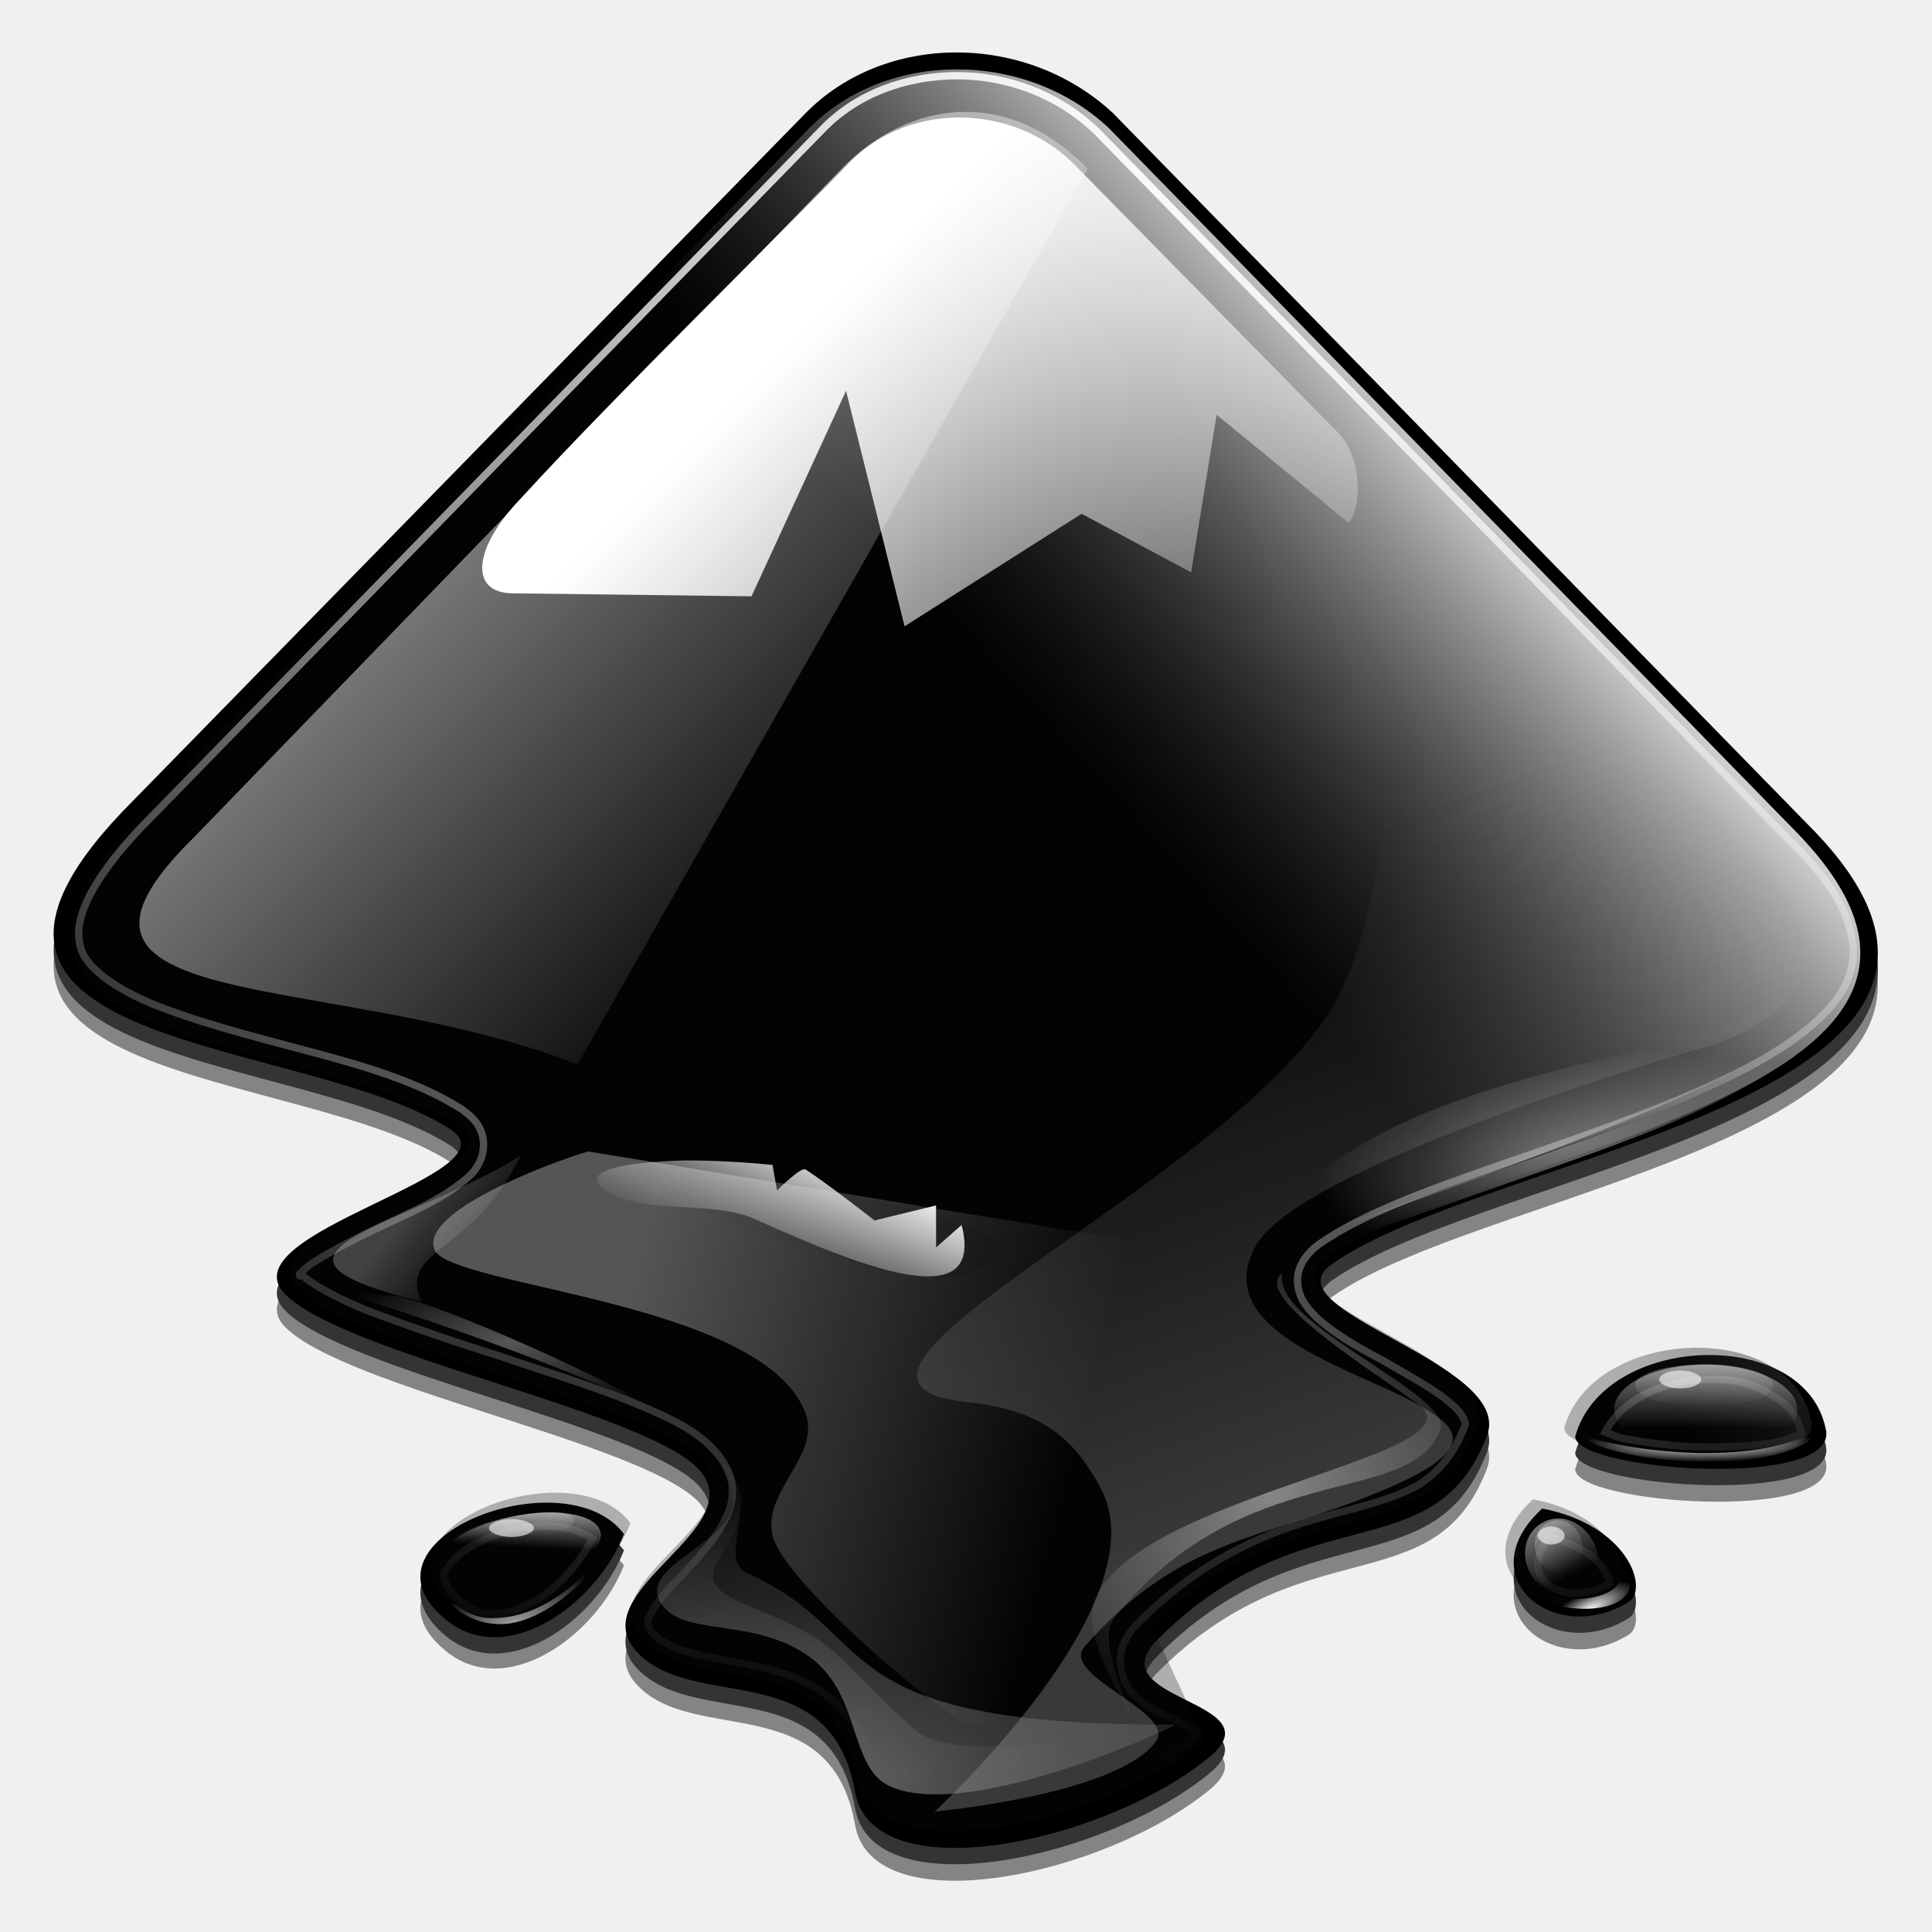
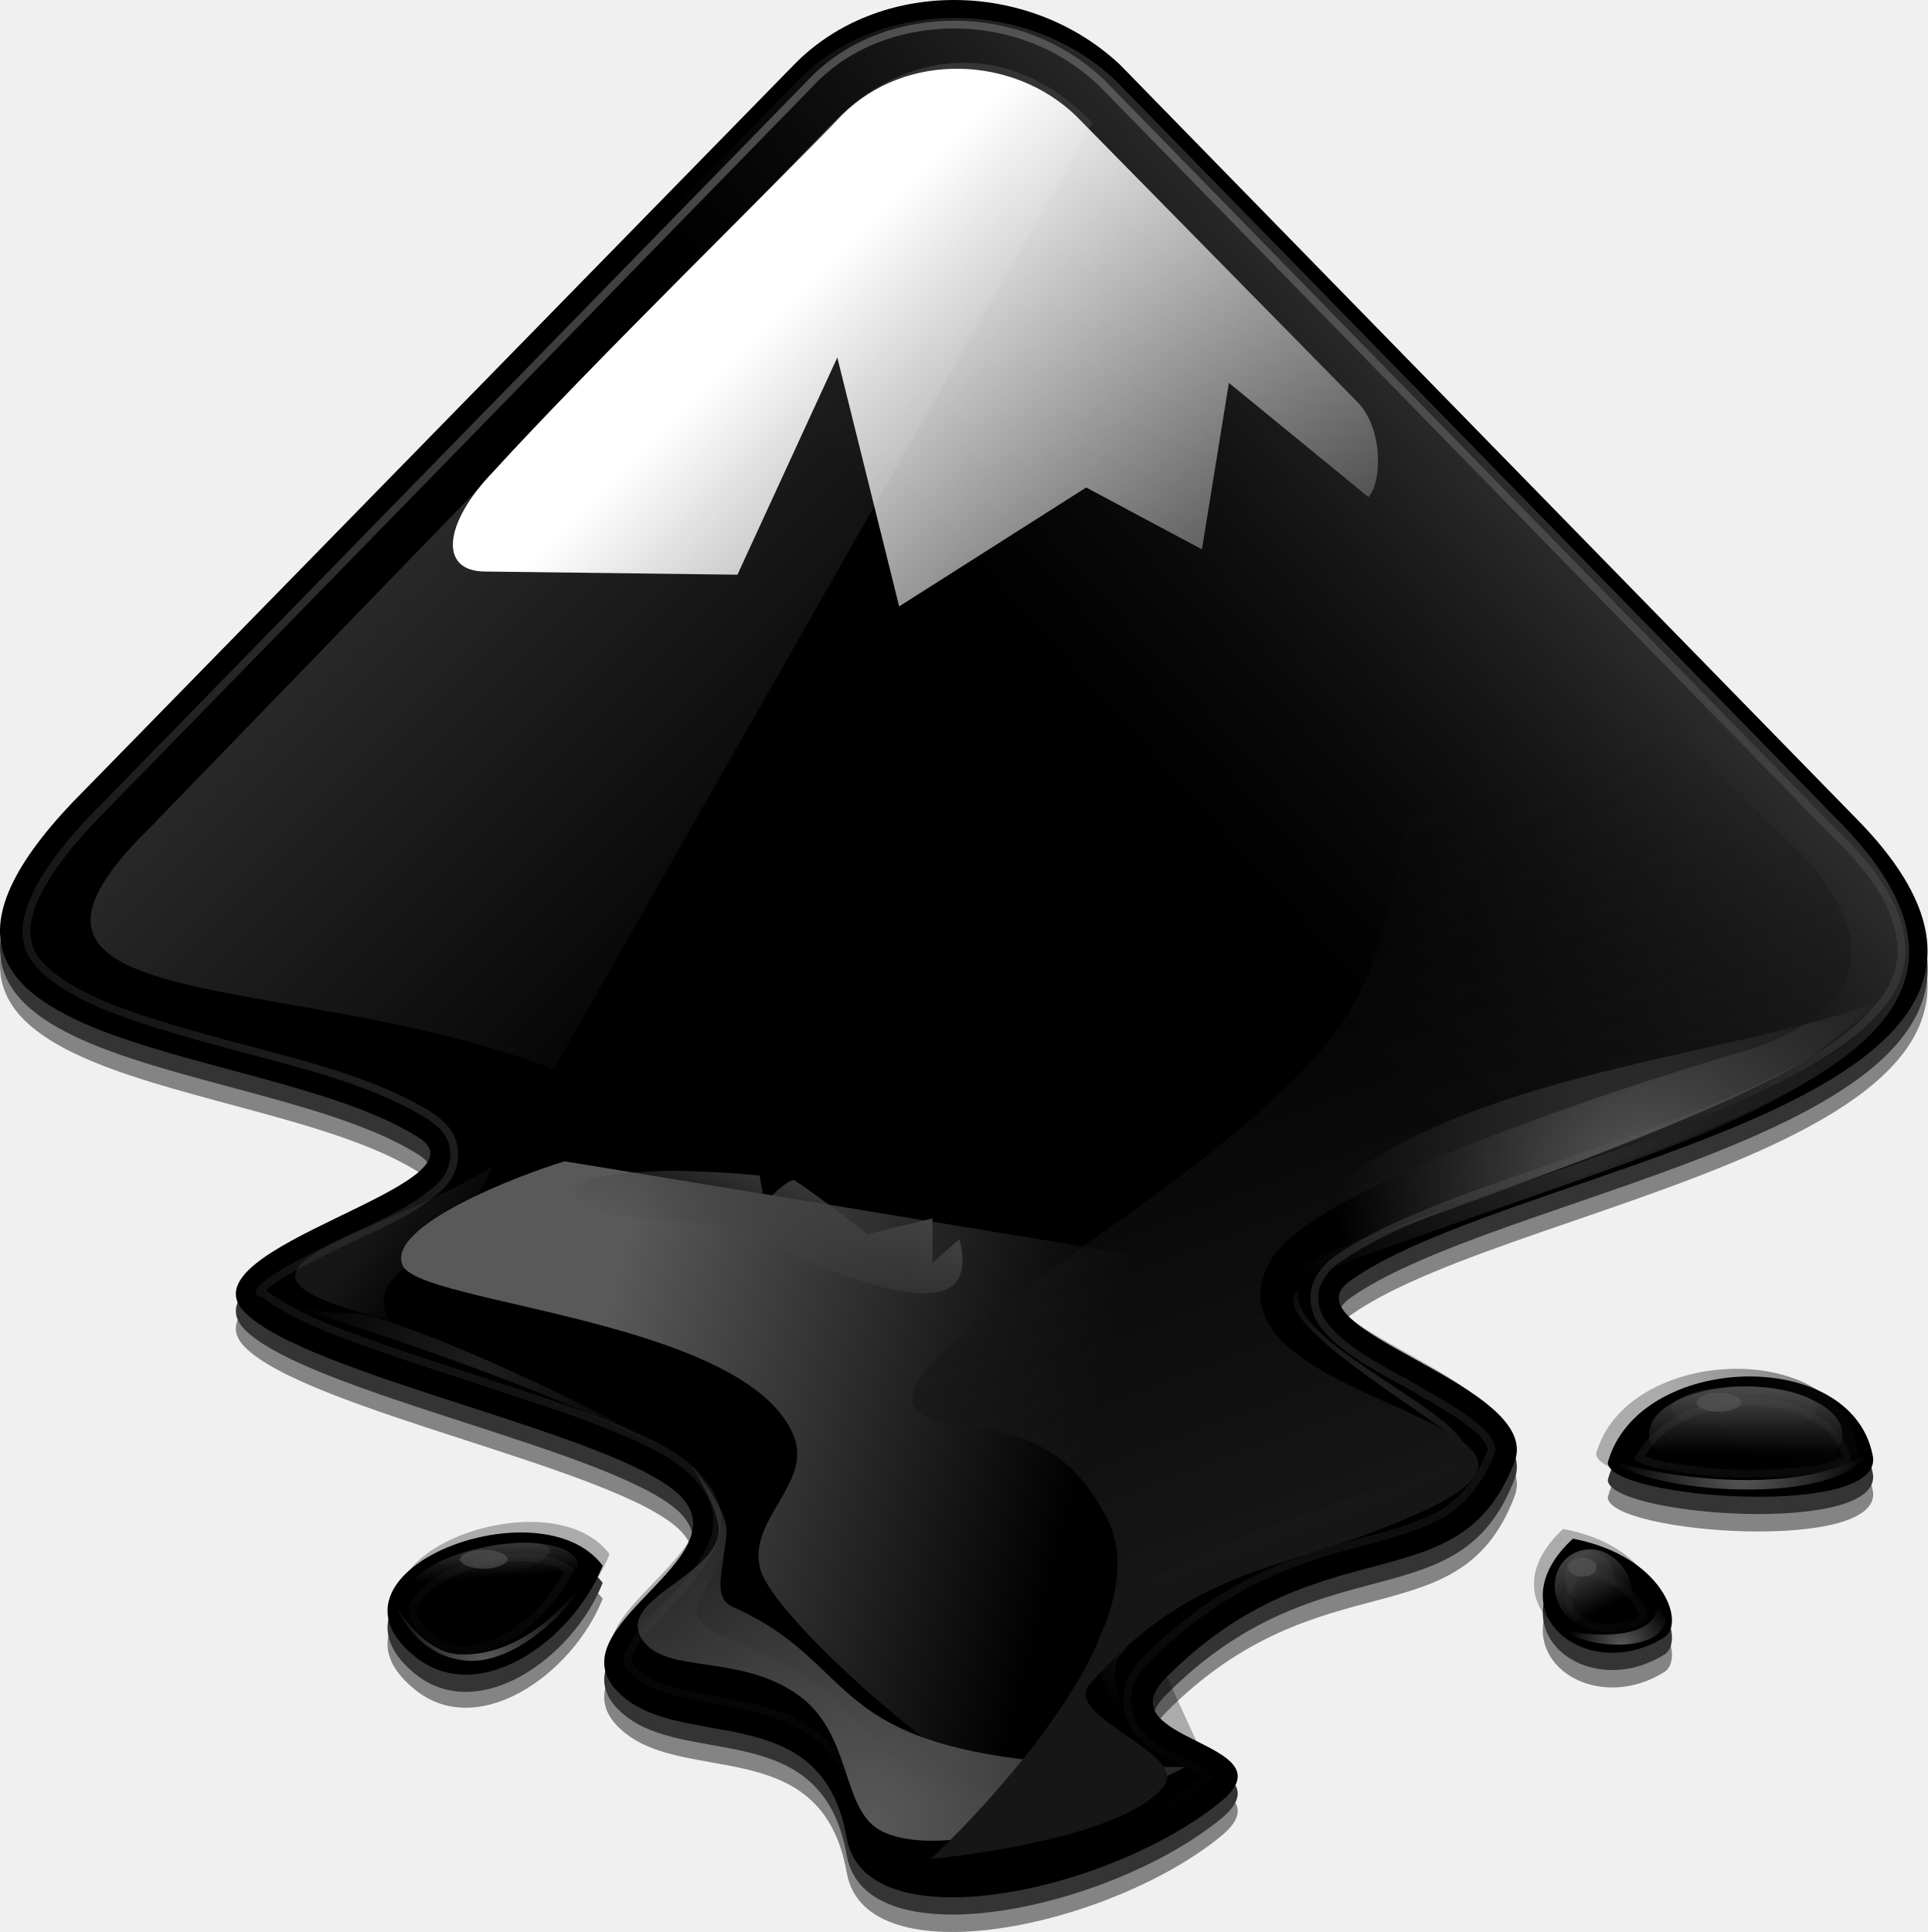
- <svg xmlns="http://www.w3.org/2000/svg" xmlns:xlink="http://www.w3.org/1999/xlink" viewBox="0 0 128 128">
-   <g transform="matrix(.994 0 0 .994 .389 -1.445)">
-     <g opacity=".783">
-       <path d="M53.3 10.088l-44.8 45.8c-16.9 16.9 11 15.5 21.1 21.9 4.7 3-15 6.9-11 11 3.9 4 23.6 7.7 27.5 11.6 3.9 4-7.9 8.2-4 12.3 3.8 4 12.9.2 14.5 9.3 1.2 6.7 16.7 3.4 23.7-2.4 4.3-3.7-7.5-3.7-3.6-7.7 9.8-9.9 18.5-4.5 22-13.6 2-4.9-14.8-8.4-10.3-11.5 10.7-7.5 49.7-11.3 31.7-29.3l-46.3-47.4c-5.8-5.4-15.2-5.4-20.5 0zm51.3 88.2c0 2.3 17.7 3.6 16.7-.5-1.4-7-14.8-6.4-16.7.5zm-75.4 12.1c4 3.5 10.1-.8 12-5.6-3.9-5.2-18.3.2-12 5.6zm73.2-7.3c-5 4.6.9 9.3 5.8 6.2 1.3-.9-.1-5.1-5.8-6.2z" />
-       <path opacity=".576" d="M53.3 11.088l-44.8 45.8c-16.9 17 11 15.6 21.1 22 4.7 3-15 6.9-11 11 3.9 4 23.6 7.7 27.5 11.6 3.9 4-7.9 8.2-4 12.3 3.8 4 12.9.2 14.5 9.3 1.2 6.7 16.7 3.4 23.7-2.4 4.3-3.7-7.5-3.7-3.6-7.7 9.8-9.9 18.5-4.5 22-13.6 2-4.9-14.8-8.4-10.3-11.5 10.6-7.5 49.7-11.3 31.7-29.3l-46.3-47.5c-5.8-5.4-15.2-5.4-20.5 0zm51.3 88.3c0 2.3 17.7 3.6 16.7-.5-1.4-7-14.8-6.5-16.7.5zm-75.4 12c4 3.5 10.1-.8 12-5.6-3.9-5.1-18.3.3-12 5.6zm73.2-7.2c-5 4.6.9 9.3 5.8 6.2 1.3-.9-.1-5.2-5.8-6.2z" />
-     </g>
-     <path d="M53.3 9L8.5 54.8c-16.9 16.9 11 15.5 21.1 21.9 4.7 3-15 6.9-11 11 3.9 4 23.6 7.7 27.5 11.6 3.9 4-7.9 8.2-4 12.3 3.8 4 12.9.2 14.5 9.3 1.2 6.7 16.7 3.4 23.7-2.4 4.3-3.7-7.5-3.7-3.6-7.7 9.8-9.9 18.5-4.5 22-13.6 2-4.9-14.8-8.4-10.3-11.5 10.6-7.5 49.7-11.3 31.7-29.3L73.8 9C68 3.6 58.6 3.6 53.3 9zm51.3 88.2c0 2.3 17.7 3.6 16.7-.5-1.4-6.9-14.8-6.4-16.7.5zm-75.4 12.1c4 3.5 10.1-.8 12-5.6-3.9-5.2-18.3.3-12 5.6zm73.2-7.3c-5 4.6.9 9.3 5.8 6.2 1.3-.9-.1-5.1-5.8-6.2z" />
-     <path d="M53.3 9L8.5 54.8c-16.9 16.9 11 15.5 21.1 21.9 4.7 3-15 6.9-11 11 3.9 4 23.6 7.7 27.5 11.6 3.9 4-7.9 8.2-4 12.3 3.8 4 12.9.2 14.5 9.3 1.2 6.7 16.7 3.4 23.7-2.4 4.3-3.7-7.5-3.7-3.6-7.7 9.8-9.9 18.5-4.5 22-13.6 2-4.9-14.8-8.4-10.3-11.5 10.6-7.5 49.7-11.3 31.7-29.3L73.8 9C68 3.6 58.6 3.6 53.3 9zm51.3 88.2c0 2.3 17.7 3.6 16.7-.5-1.4-6.9-14.8-6.4-16.7.5zm-75.4 12.1c4 3.5 10.1-.8 12-5.6-3.9-5.2-18.3.3-12 5.6zm73.2-7.3c-5 4.6.9 9.3 5.8 6.2 1.3-.9-.1-5.1-5.8-6.2z" fill="none" />
-     <defs>
-       <path id="inkscape-original-a" d="M53.4 9.5L9.1 54.9C-7.7 71.7 19.9 70.3 29.9 76.6c4.6 3-14.8 6.9-10.9 10.9 3.9 4 23.3 7.6 27.2 11.5 3.9 4-7.8 8.2-4 12.1 3.8 4 12.8.2 14.4 9.2 1.2 6.7 16.6 3.3 23.4-2.4l-3.5-7.6c9.7-9.8 18.3-4.4 21.8-13.4 1.9-4.8-14.6-8.3-10.2-11.4 10.5-7.4 49.2-11.2 31.4-29l-45.9-47c-5.6-5.3-15-5.3-20.2 0zM42.7 79.1c1 0 33.1 4.3 20.7 7.6-4.7 1.3-26.4-7.6-20.7-7.6zm61.5 17.8c0 2.3 17.5 3.5 16.6-.5-1.4-6.9-14.7-6.3-16.6.5zm-74.7 12c4 3.4 10-.8 11.9-5.6-3.8-5.1-18.1.3-11.9 5.6zm72.6-7.2c-4.9 4.5.9 9.2 5.7 6.1 1.2-.9-.2-5.1-5.7-6.1z" />
-     </defs>
-     <clipPath id="inkscape-original-b">
-       <use xlink:href="#inkscape-original-a" overflow="visible" />
+ <svg xmlns="http://www.w3.org/2000/svg" version="1.1" width="120.865" height="121.128" viewBox="0,0,120.865,121.128">
+   <defs>
+     <clipPath id="clip-1">
+       <path d="M249.49,124.513l45.214,46.298c17.534,17.534 -20.588,21.277 -30.931,28.567c-4.334,3.054 11.919,6.501 10.048,11.23c-3.448,8.865 -11.919,3.546 -21.474,13.2l3.448,7.486c-6.698,5.615 -21.868,8.964 -23.05,2.364c-1.576,-8.865 -10.442,-5.122 -14.185,-9.062c-3.743,-3.842 7.782,-7.979 3.94,-11.919c-3.842,-3.842 -22.952,-7.388 -26.793,-11.328c-3.842,-3.94 15.268,-7.782 10.737,-10.737c-9.851,-6.206 -37.038,-4.827 -20.489,-21.376l43.638,-44.721c5.122,-5.221 14.382,-5.221 19.898,0zM239.443,200.56c12.215,-3.251 -19.406,-7.486 -20.391,-7.486c-5.615,0 15.761,8.767 20.391,7.486zM295.985,210.115c0.887,3.94 -16.352,2.758 -16.352,0.493c1.872,-6.698 14.973,-7.289 16.352,-0.493zM217.772,216.911c-1.872,4.728 -7.782,8.865 -11.722,5.516c-6.107,-5.221 7.979,-10.54 11.722,-5.516zM283.179,221.344c-4.728,3.054 -10.442,-1.576 -5.615,-6.009c5.418,0.985 6.797,5.122 5.615,6.009z" fill="none" />
    </clipPath>
-     <g transform="matrix(.991 0 0 .991 .605 .604)" clip-path="url(#inkscape-original-b)">
-       <linearGradient id="inkscape-original-c" gradientUnits="userSpaceOnUse" x1="98.293" y1="237.026" x2="74.286" y2="215.319" gradientTransform="matrix(.985 0 0 -.985 6.128 272.439)">
-         <stop offset="0" stop-color="#cdcdcd" />
-         <stop offset="1" stop-color="#0b0b0b" stop-opacity=".288" />
-       </linearGradient>
-       <path fill="url(#inkscape-original-c)" d="M53.4 9.5L9.1 54.9C-7.7 71.7 19.9 70.3 29.9 76.6c4.6 3-14.8 6.9-10.9 10.9 3.9 4 23.3 7.6 27.2 11.5 3.9 4-7.8 8.2-4 12.1 3.8 4 12.8.2 14.4 9.2 1.2 6.7 16.6 3.3 23.4-2.4l-3.5-7.6c9.7-9.8 18.3-4.4 21.8-13.4 1.9-4.8-14.6-8.3-10.2-11.4 10.5-7.4 49.2-11.2 31.4-29l-45.9-47c-5.6-5.3-15-5.3-20.2 0zM42.7 79.1c1 0 33.1 4.3 20.7 7.6-4.7 1.3-26.4-7.6-20.7-7.6zm61.5 17.8c0 2.3 17.5 3.5 16.6-.5-1.4-6.9-14.7-6.3-16.6.5zm-74.7 12c4 3.4 10-.8 11.9-5.6-3.8-5.1-18.1.3-11.9 5.6zm72.6-7.2c-4.9 4.5.9 9.2 5.7 6.1 1.2-.9-.2-5.1-5.7-6.1z" />
-     </g>
-     <linearGradient id="inkscape-original-d" gradientUnits="userSpaceOnUse" x1="33.173" y1="245.076" x2="60.308" y2="217.941" gradientTransform="matrix(1.003 0 0 -1.003 -.413 276.586)">
+     <linearGradient x1="278.398" y1="153.541" x2="255.105" y2="174.603" gradientUnits="userSpaceOnUse" id="color-1">
+       <stop offset="0" stop-color="#2d2d2d" />
+       <stop offset="1" stop-color="#000000" stop-opacity="0.288" />
+     </linearGradient>
+     <linearGradient x1="209.051" y1="145.145" x2="236.104" y2="172.198" gradientUnits="userSpaceOnUse" id="color-2">
+       <stop offset="0" stop-color="#595959" />
+       <stop offset="1" stop-color="#595959" stop-opacity="0" />
+     </linearGradient>
+     <linearGradient x1="227.112" y1="140.163" x2="259.284" y2="172.335" gradientUnits="userSpaceOnUse" id="color-3">
      <stop offset="0" stop-color="#ffffff" />
      <stop offset="1" stop-color="#ffffff" stop-opacity="0" />
    </linearGradient>
-     <path opacity=".505" fill="url(#inkscape-original-d)" d="M12.5 57.3C.3 69.3 21.7 66 38.1 72.4l34-59.7c-5.1-5.3-11.7-4.8-16.4 0L12.5 57.3z" />
-     <linearGradient id="inkscape-original-e" gradientUnits="userSpaceOnUse" x1="48.612" y1="250.177" x2="81.173" y2="217.616" gradientTransform="matrix(.994 0 0 -.994 2.709 274.439)">
-       <stop offset="0" stop-color="#ffffff" />
-       <stop offset="1" stop-color="#ffffff" stop-opacity="0" />
+     <radialGradient cx="219.541" cy="233.11" r="27.302" gradientUnits="userSpaceOnUse" id="color-4">
+       <stop offset="0" stop-color="#595959" />
+       <stop offset="1" stop-color="#595959" stop-opacity="0" />
+     </radialGradient>
+     <radialGradient cx="234.053" cy="233.764" r="34.828" gradientUnits="userSpaceOnUse" id="color-5">
+       <stop offset="0" stop-color="#595959" />
+       <stop offset="1" stop-color="#595959" stop-opacity="0" />
+     </radialGradient>
+     <radialGradient cx="278.476" cy="191.335" r="19.436" gradientUnits="userSpaceOnUse" id="color-6">
+       <stop offset="0" stop-color="#595959" />
+       <stop offset="1" stop-color="#595959" stop-opacity="0" />
+     </radialGradient>
+     <radialGradient cx="282.615" cy="193.623" r="19.436" gradientUnits="userSpaceOnUse" id="color-7">
+       <stop offset="0" stop-color="#595959" />
+       <stop offset="1" stop-color="#595959" stop-opacity="0" />
+     </radialGradient>
+     <linearGradient x1="288.958" y1="205.649" x2="289.029" y2="209.231" gradientUnits="userSpaceOnUse" id="color-8">
+       <stop offset="0" stop-color="#595959" />
+       <stop offset="1" stop-color="#595959" stop-opacity="0" />
    </linearGradient>
-     <path fill="url(#inkscape-original-e)" d="M71.1 12.3l17.7 18c1.6 1.6 1.6 5 .7 6l-8.8-7.2L79 39.6l-7.3-3.9-11.8 7.5L56 27.5l-6.3 13.7-15.9-.2c-3 0-2.6-3.1.5-6.3 6.2-6.8 18.2-18.5 22-22.5 4-4 10.8-3.8 14.8.1z" />
-     <radialGradient id="inkscape-original-f" cx="51.136" cy="13.518" r="33.212" gradientTransform="matrix(.827 0 0 -.553 1.123 126.746)" gradientUnits="userSpaceOnUse">
-       <stop offset="0" stop-color="#ffffff" />
-       <stop offset="1" stop-color="#ffffff" stop-opacity="0" />
+     <linearGradient x1="289.007" y1="205.174" x2="289.007" y2="210.619" gradientUnits="userSpaceOnUse" id="color-9">
+       <stop offset="0" stop-color="#595959" />
+       <stop offset="1" stop-color="#595959" stop-opacity="0" />
+     </linearGradient>
+     <radialGradient cx="288.735" cy="211.701" r="7.998" gradientUnits="userSpaceOnUse" id="color-10">
+       <stop offset="0" stop-color="#595959" />
+       <stop offset="1" stop-color="#595959" stop-opacity="0" />
    </radialGradient>
-     <path opacity=".217" fill="url(#inkscape-original-f)" d="M46.8 97.4s1.9 2.9 1.7 4.3c-.4 2.7-6.2 4.1-4.9 6.5 1.3 2.4 5.9 1 9.7 3.5 3.8 2.5 2.8 7.5 5.6 8.8 5.4 2.5 19.8-4.3 19-4.1-.7.1-14.1 2.9-17.1.5-3.4-2.8-4.4-4.7-7-6.4-2.4-1.5-5.7-2.2-6.5-3.4-.8-1.3 1.6-2.9 1.7-5.3.2-1.6-2.2-4.4-2.2-4.4z" />
-     <g opacity=".276">
-       <radialGradient id="inkscape-original-g" cx="147.452" cy="14.758" r="33.212" gradientTransform="matrix(1.055 0 0 -.706 -97.55 130.348)" gradientUnits="userSpaceOnUse">
-         <stop offset="0" stop-color="#ffffff" />
-         <stop offset="1" stop-color="#ffffff" stop-opacity="0" />
-       </radialGradient>
-       <path fill="url(#inkscape-original-g)" d="M46.8 97.4s1.9 2.9 1.7 4.3c-.4 2.7-6.2 4.1-4.9 6.5 1.3 2.4 5.9 1 9.7 3.5 3.8 2.5 2.8 7.5 5.6 8.8 5.4 2.5 19.8-4.3 19-4.1-23.8.1-19.3-6-28.5-10.1-1.3-.6-.6-2.2-.4-4.6.2-1.5-2.2-4.3-2.2-4.3z" />
-     </g>
-     <radialGradient id="inkscape-original-h" cx="-53.737" cy="94.673" r="37.174" gradientTransform="matrix(.526 0 0 -.223 130.969 98.356)" gradientUnits="userSpaceOnUse">
-       <stop offset="0" stop-color="#ffffff" />
-       <stop offset="1" stop-color="#ffffff" stop-opacity="0" />
+     <linearGradient x1="278.296" y1="216.727" x2="279.944" y2="219.908" gradientUnits="userSpaceOnUse" id="color-11">
+       <stop offset="0" stop-color="#595959" />
+       <stop offset="1" stop-color="#595959" stop-opacity="0" />
+     </linearGradient>
+     <linearGradient x1="277.622" y1="215.598" x2="280.085" y2="220.452" gradientUnits="userSpaceOnUse" id="color-12">
+       <stop offset="0" stop-color="#595959" />
+       <stop offset="1" stop-color="#595959" stop-opacity="0" />
+     </linearGradient>
+     <radialGradient cx="281.24" cy="222.668" r="3.461" gradientUnits="userSpaceOnUse" id="color-13">
+       <stop offset="0" stop-color="#595959" />
+       <stop offset="1" stop-color="#595959" stop-opacity="0" />
    </radialGradient>
-     <path opacity=".453" fill="url(#inkscape-original-h)" d="M87.2 84.9c21.3-7.8 28.2-8.9 35.2-16C114.2 75.8 97 79.5 83 85.6l4.2-.7z" />
-     <g opacity=".512">
-       <radialGradient id="inkscape-original-i" cx="-45.82" cy="80.197" r="37.174" gradientTransform="matrix(.526 0 0 -.223 130.969 97.429)" gradientUnits="userSpaceOnUse">
-         <stop offset="0" stop-color="#ffffff" />
-         <stop offset="1" stop-color="#ffffff" stop-opacity="0" />
-       </radialGradient>
-       <path fill="url(#inkscape-original-i)" d="M87.2 83.9c35.1-12.4 29.2-12.4 35.2-16-11.2 4.3-32 4.7-39.4 16.7l4.2-.7z" />
-     </g>
-     <linearGradient id="inkscape-original-j" gradientUnits="userSpaceOnUse" x1="-32.429" y1="73.095" x2="-32.293" y2="66.244" gradientTransform="matrix(.526 0 0 -.526 130.306 130.092)">
-       <stop offset="0" stop-color="#ffffff" />
-       <stop offset="1" stop-color="#ffffff" stop-opacity="0" />
+     <radialGradient cx="209.748" cy="204.933" r="12.91" gradientUnits="userSpaceOnUse" id="color-14">
+       <stop offset="0" stop-color="#595959" stop-opacity="0.33" />
+       <stop offset="1" stop-color="#595959" stop-opacity="0" />
+     </radialGradient>
+     <linearGradient x1="209.421" y1="215.998" x2="209.326" y2="217.893" gradientUnits="userSpaceOnUse" id="color-15">
+       <stop offset="0" stop-color="#595959" />
+       <stop offset="1" stop-color="#595959" stop-opacity="0" />
    </linearGradient>
-     <path opacity=".286" fill="url(#inkscape-original-j)" d="M117.8 93.8c0 .8-2 1.4-4.6 1.4-2.5 0-4.6-.6-4.6-1.4 0-.8 2-1.4 4.6-1.4 2.6 0 4.6.6 4.6 1.4z" />
-     <g opacity=".621">
-       <linearGradient id="inkscape-original-k" gradientUnits="userSpaceOnUse" x1="112.548" y1="76.804" x2="112.548" y2="71.974" gradientTransform="matrix(.709 0 0 -1.134 33.501 178.262)">
-         <stop offset="0" stop-color="#ffffff" />
-         <stop offset="1" stop-color="#ffffff" stop-opacity="0" />
-       </linearGradient>
-       <path fill="url(#inkscape-original-k)" d="M119.4 95.4c0 1.7-2.8 3-6.1 3-3.4 0-6.1-1.4-6.1-3 0-1.7 2.8-3 6.1-3 3.4 0 6.1 1.4 6.1 3z" />
-     </g>
-     <radialGradient id="inkscape-original-l" cx="-34.115" cy="13.297" r="15.297" gradientTransform="matrix(.526 0 0 -.078 130.969 98.77)" gradientUnits="userSpaceOnUse">
-       <stop offset="0" stop-color="#ffffff" />
-       <stop offset="1" stop-color="#ffffff" stop-opacity="0" />
+     <linearGradient x1="209.443" y1="215.662" x2="209.629" y2="218.452" gradientUnits="userSpaceOnUse" id="color-16">
+       <stop offset="0" stop-color="#595959" />
+       <stop offset="1" stop-color="#595959" stop-opacity="0" />
+     </linearGradient>
+     <radialGradient cx="209.884" cy="223.543" r="7.314" gradientUnits="userSpaceOnUse" id="color-17">
+       <stop offset="0" stop-color="#595959" />
+       <stop offset="1" stop-color="#595959" stop-opacity="0" />
    </radialGradient>
-     <path fill="url(#inkscape-original-l)" d="M104.9 97.1c2.2 2 14.2 3 16.2-.6-3.9 2.8-12.5 1.8-16.2.6z" />
-     <linearGradient id="inkscape-original-m" gradientUnits="userSpaceOnUse" x1="-643.912" y1="327.836" x2="-643.777" y2="320.984" gradientTransform="matrix(.203 -.103 -.238 -.469 311.261 190.221)">
-       <stop offset="0" stop-color="#ffffff" />
-       <stop offset="1" stop-color="#ffffff" stop-opacity="0" />
+     <radialGradient cx="244.804" cy="133.599" r="101.125" gradientUnits="userSpaceOnUse" id="color-18">
+       <stop offset="0" stop-color="#595959" />
+       <stop offset="1" stop-color="#595959" stop-opacity="0" />
+     </radialGradient>
+     <linearGradient x1="216.406" y1="206.374" x2="246.754" y2="214.398" gradientUnits="userSpaceOnUse" id="color-19">
+       <stop offset="0" stop-color="#595959" />
+       <stop offset="1" stop-color="#595959" stop-opacity="0" />
    </linearGradient>
-     <path opacity=".286" fill="url(#inkscape-original-m)" d="M104.9 103.8c.4.9.2 1.9-.6 2.3-.8.4-1.8 0-2.2-.8-.4-.9-.2-1.9.6-2.3.8-.5 1.8-.1 2.2.8z" />
-     <g opacity=".621">
-       <linearGradient id="inkscape-original-n" gradientUnits="userSpaceOnUse" x1="-341.635" y1="195.138" x2="-341.635" y2="190.308" gradientTransform="matrix(.273 -.139 -.513 -1.011 295.216 251.45)">
-         <stop offset="0" stop-color="#ffffff" />
-         <stop offset="1" stop-color="#ffffff" stop-opacity="0" />
-       </linearGradient>
-       <path fill="url(#inkscape-original-n)" d="M105.8 104.2c.7 1.3.3 2.8-.9 3.4-1.2.6-2.6 0-3.3-1.3-.7-1.3-.3-2.8.9-3.4 1.2-.6 2.6 0 3.3 1.3z" />
-     </g>
-     <radialGradient id="inkscape-original-o" cx="-645.599" cy="1737.484" r="15.297" gradientTransform="matrix(.203 -.103 -.035 -.069 297.352 162.155)" gradientUnits="userSpaceOnUse">
-       <stop offset="0" stop-color="#ffffff" />
-       <stop offset="1" stop-color="#ffffff" stop-opacity="0" />
+     <linearGradient x1="229.677" y1="192.114" x2="226.266" y2="199.93" gradientUnits="userSpaceOnUse" id="color-20">
+       <stop offset="0" stop-color="#434343" />
+       <stop offset="1" stop-color="#434343" stop-opacity="0" />
+     </linearGradient>
+     <radialGradient cx="260.164" cy="214.717" r="15.901" gradientUnits="userSpaceOnUse" id="color-21">
+       <stop offset="0" stop-color="#595959" />
+       <stop offset="1" stop-color="#595959" stop-opacity="0" />
    </radialGradient>
-     <path fill="url(#inkscape-original-o)" d="M101.9 107.8c1.7 1.4 8.3 1.5 5.8-2.4.7 3.1-3.8 2.8-5.8 2.4z" />
-     <radialGradient id="inkscape-original-p" cx="-185.187" cy="69.66" r="24.692" gradientTransform="matrix(.526 0 0 -.214 130.969 105.831)" gradientUnits="userSpaceOnUse">
-       <stop offset="0" stop-color="#ffffff" stop-opacity=".33" />
-       <stop offset="1" stop-color="#ffffff" stop-opacity="0" />
-     </radialGradient>
-     <path fill="url(#inkscape-original-p)" d="M21 87.3c0-.3 22.4 6.8 26.2 10.7-3.1-3.1-19.1-10.1-21.5-10.2-2.4-.1-4.4-.3-4.7-.5z" />
-     <g transform="matrix(.879 -.193 .234 .696 -20.21 36.726)">
-       <linearGradient id="inkscape-original-q" gradientUnits="userSpaceOnUse" x1="-136.743" y1="250.438" x2="-136.607" y2="243.586" gradientTransform="matrix(.463 .102 .123 -.366 65.856 208.72)">
-         <stop offset="0" stop-color="#ffffff" />
-         <stop offset="1" stop-color="#ffffff" stop-opacity="0" />
-       </linearGradient>
-       <path opacity=".286" fill="url(#inkscape-original-q)" d="M38 105.3c0 .8-2 1.4-4.6 1.4s-4.6-.6-4.6-1.4c0-.8 2-1.4 4.6-1.4s4.6.6 4.6 1.4z" />
-       <g opacity=".621">
-         <linearGradient id="inkscape-original-r" gradientUnits="userSpaceOnUse" x1="60.343" y1="183.942" x2="60.343" y2="179.112" gradientTransform="matrix(.623 .219 .166 -.789 -34.636 234.581)">
-           <stop offset="0" stop-color="#ffffff" />
-           <stop offset="1" stop-color="#ffffff" stop-opacity="0" />
-         </linearGradient>
-         <path fill="url(#inkscape-original-r)" d="M39.6 106.9c0 1.7-2.8 3-6.1 3s-6.1-1.4-6.1-3c0-1.7 2.8-3 6.1-3s6.1 1.3 6.1 3z" />
+     <linearGradient x1="203.495" y1="195.63" x2="208.275" y2="199.427" gradientUnits="userSpaceOnUse" id="color-22">
+       <stop offset="0" stop-color="#595959" />
+       <stop offset="1" stop-color="#595959" stop-opacity="0" />
+     </linearGradient>
+     <linearGradient x1="269.022" y1="212.954" x2="254.835" y2="174.756" gradientUnits="userSpaceOnUse" id="color-23">
+       <stop offset="0" stop-color="#161616" />
+       <stop offset="1" stop-color="#161616" stop-opacity="0" />
+     </linearGradient>
+   </defs>
+   <g transform="translate(-179.5531,-119.4753)">
+     <g data-paper-data="{&quot;isPaintingLayer&quot;:true}" fill-rule="nonzero" stroke-linecap="butt" stroke-linejoin="miter" stroke-miterlimit="10" stroke-dasharray="" stroke-dashoffset="0" style="mix-blend-mode: normal">
+       <g fill="#000000" stroke="none" stroke-width="1" opacity="0.783">
+         <path d="M249.746,124.582l46.022,47.116c17.892,17.892 -20.874,21.669 -31.51,29.124c-4.473,3.081 12.226,6.56 10.238,11.431c-3.479,9.045 -12.127,3.678 -21.868,13.518c-3.877,3.976 7.853,3.976 3.578,7.654c-6.958,5.765 -22.365,9.045 -23.558,2.386c-1.59,-9.045 -10.636,-5.268 -14.413,-9.244c-3.877,-4.075 7.853,-8.25 3.976,-12.226c-3.877,-3.877 -23.458,-7.554 -27.335,-11.53c-3.976,-4.075 15.606,-7.952 10.934,-10.934c-10.039,-6.362 -37.772,-4.97 -20.973,-21.769l44.531,-45.525c5.268,-5.368 14.612,-5.368 20.377,0zM296.961,211.756c0.994,4.075 -16.6,2.783 -16.6,0.497c1.889,-6.859 15.208,-7.455 16.6,-0.497zM217.342,218.714c-1.889,4.771 -7.952,9.045 -11.928,5.566c-6.262,-5.368 8.051,-10.735 11.928,-5.566zM283.94,223.187c-4.871,3.081 -10.735,-1.59 -5.765,-6.163c5.666,1.093 7.057,5.268 5.765,6.163z" />
+         <path d="M249.746,125.576l46.022,47.215c17.892,17.892 -20.973,21.669 -31.51,29.124c-4.473,3.081 12.226,6.56 10.238,11.431c-3.479,9.045 -12.127,3.678 -21.868,13.518c-3.877,3.976 7.853,3.976 3.578,7.654c-6.958,5.765 -22.365,9.045 -23.558,2.386c-1.59,-9.045 -10.636,-5.268 -14.413,-9.244c-3.877,-4.075 7.853,-8.25 3.976,-12.226c-3.877,-3.877 -23.458,-7.554 -27.335,-11.53c-3.976,-4.075 15.606,-7.952 10.934,-10.934c-10.039,-6.362 -37.772,-4.97 -20.973,-21.868l44.531,-45.525c5.268,-5.368 14.612,-5.368 20.377,0zM296.961,212.85c0.994,4.075 -16.6,2.783 -16.6,0.497c1.889,-6.958 15.208,-7.455 16.6,-0.497zM217.342,219.708c-1.889,4.771 -7.952,9.045 -11.928,5.566c-6.262,-5.268 8.051,-10.636 11.928,-5.566zM283.94,224.281c-4.871,3.081 -10.735,-1.59 -5.765,-6.163c5.666,0.994 7.057,5.268 5.765,6.163z" opacity="0.576" />
      </g>
-     </g>
-     <g opacity=".616">
-       <radialGradient id="inkscape-original-s" cx="-62.572" cy="357.021" r="11.363" gradientTransform="matrix(.624 -.173 -.065 -.233 95.948 182.007)" gradientUnits="userSpaceOnUse">
-         <stop offset="0" stop-color="#ffffff" />
-         <stop offset="1" stop-color="#ffffff" stop-opacity="0" />
-       </radialGradient>
-       <path fill="url(#inkscape-original-s)" d="M28.2 106.3s1.2 3.2 4.5 3.4c3.4.2 7.2-4 7.5-5.5-.6 1.3-3.8 5.2-7.9 5.1-2.4 0-4.1-3-4.1-3z" />
-     </g>
-     <radialGradient id="inkscape-original-t" cx="193.011" cy="256.754" r="59.425" gradientTransform="matrix(1.712 0 0 -1.685 -261.607 451.789)" gradientUnits="userSpaceOnUse">
-       <stop offset="0" stop-color="#ffffff" />
-       <stop offset="1" stop-color="#ffffff" stop-opacity="0" />
-     </radialGradient>
-     <path stroke="url(#inkscape-original-t)" stroke-width=".488" d="M63.4 6.5c-3.4 0-6.7 1.2-9 3.6L9.7 55.9c-4.1 4.1-5.1 6.8-4.8 8.3.1.8.5 1.4 1.3 2.1.8.7 2 1.4 3.4 2 2.9 1.2 6.7 2.2 10.5 3.2s7.5 2.1 10.3 3.9c.4.3.8.6 1.1 1.1.3.5.4 1.1.3 1.7-.2 1.1-.9 1.7-1.6 2.2-1.4 1.1-3.3 1.9-5.2 2.8s-3.8 1.9-4.8 2.6c-.5.4-.7.7-.6.7 0 0-.1-.3.1-.1.6.6 2.5 1.7 4.9 2.6s5.3 1.9 8.2 2.8c2.9 1 5.9 1.9 8.4 2.9s4.6 1.9 5.9 3.3c.7.7 1.2 1.6 1.3 2.4.1.9-.1 1.7-.5 2.4-.7 1.4-1.8 2.5-2.7 3.5-1 1-1.9 2-2.2 2.7-.2.3-.2.5-.2.7 0 .1 0 .3.3.6 1.3 1.4 4.1 1.6 7.3 2.3 1.6.4 3.3.9 4.7 2.2s2.5 3.1 3 5.7c.2 1.1.8 1.6 2.1 2 1.4.4 3.5.5 5.8.2 4.6-.7 10.1-2.9 13.2-5.5l.2-.2c-.2-.2-.7-.5-1.5-.9-1-.5-2.1-.9-3-2-.4-.6-.7-1.4-.6-2.3.1-.9.6-1.6 1.2-2.2 5.2-5.2 10.2-6.5 14-7.5 1.9-.5 3.5-1 4.7-1.7 1.2-.8 2.2-1.8 3-3.8.1-.2.1-.3 0-.5-.1-.3-.4-.7-.9-1.1-1-.9-2.7-1.8-4.4-2.8-1.7-.9-3.3-1.8-4.5-2.9-.6-.6-1.2-1.2-1.3-2.3-.1-1.1.6-2 1.4-2.6 3-2.1 7.5-3.7 12.4-5.4 4.9-1.7 10.2-3.5 14.4-5.5 4.3-2 7.4-4.3 8.4-6.6.5-1.2.6-2.3.1-3.9s-1.7-3.4-3.9-5.5L72.7 10.2c-2.6-2.5-6-3.7-9.3-3.7zm49.8 86.9c-2.9.1-5.5 1.4-6.6 3.5.3.1.6.3 1.1.4 1.5.3 3.6.6 5.6.6s4.1-.1 5.4-.5c.5-.2.8-.3 1-.4-.3-1.2-.9-2-2.1-2.6-1.1-.8-2.8-1.1-4.4-1zm-76.5 9.8c-2.3-.2-5.1.7-6.5 1.9-.7.6-1 1.1-1 1.4 0 .3.1.8 1 1.6 1.5 1.3 3.1 1.1 5 .1 1.6-.9 3-2.5 3.9-4.2-.6-.4-1.4-.7-2.4-.8zm66.2.7c-.5.6-.7 1.2-.8 1.6 0 .6.1 1 .5 1.4.8.8 2.5 1.1 4.3.1 0-.2-.1-.5-.4-.9-.4-.8-1.7-1.7-3.6-2.2z" fill="none" />
-     <g opacity=".325">
-       <linearGradient id="inkscape-original-u" gradientUnits="userSpaceOnUse" x1="-224.589" y1="68.903" x2="-161.637" y2="52.258" gradientTransform="matrix(.485 0 0 -.485 149.184 125.791)">
-         <stop offset="0" stop-color="#ffffff" />
-         <stop offset="1" stop-color="#ffffff" stop-opacity="0" />
-       </linearGradient>
-       <path fill="url(#inkscape-original-u)" d="M38.8 78.2c-2.7.8-11.4 4.1-10.2 6.6 1.2 2.4 21.5 3.4 24.6 10.6 1.4 3.1-3.1 5.5-2 8.7.9 2.5 7.6 8.7 11.9 11.7 3.4 2.3 7.8-1.9 6-5.3-2.8-5.5 9.9-12.2 15.6-15.3 3.3-1.8-6.9-10.6-6.9-10.6l-39-6.4z" />
-     </g>
-     <linearGradient id="inkscape-original-v" gradientUnits="userSpaceOnUse" x1="13.153" y1="197.768" x2="9.253" y2="188.832" gradientTransform="matrix(.88 0 0 -.88 42.035 252.063)">
-       <stop offset="0" stop-color="#eeeeee" />
-       <stop offset="1" stop-color="#eeeeee" stop-opacity="0" />
-     </linearGradient>
-     <path fill="url(#inkscape-original-v)" d="M39.8 80.7c2.4 1.8 7.2.7 10.1 2 6.9 3.1 15.4 6.6 13.8.4L62 84.6v-2.8l-4.1 1s-3.2-2.5-4.6-3.4c-.3-.2-1.9 1.4-1.9 1.4l-.3-1.7c-2-.2-4-.3-5.8-.3-4.2.1-7 .7-5.5 1.9z" />
-     <g opacity=".478">
-       <radialGradient id="inkscape-original-w" cx="26.356" cy="55.589" r="24.385" gradientTransform="matrix(.656 0 0 -.834 66.991 147.128)" gradientUnits="userSpaceOnUse">
-         <stop offset="0" stop-color="#ffffff" />
-         <stop offset="1" stop-color="#ffffff" stop-opacity="0" />
-       </radialGradient>
-       <path fill="url(#inkscape-original-w)" d="M85.1 86.3c-.9 3.4 11.5 8.1 10.5 10.5-2 5.2-13.2 1.7-21.8 12.6-1.2 1.6 1.7 7.2 1.3 6.5s-3.4-5.3-2.6-7.6c2.4-7.1 26-9.8 21.7-13.2-2.5-1.9-11.4-7.3-9.1-8.8z" />
-     </g>
-     <path opacity=".586" fill="#ffffff" d="M113 93.4c0 .3-.6.6-1.4.6-.8 0-1.4-.3-1.4-.6s.6-.6 1.4-.6c.8 0 1.4.3 1.4.6zM103.9 103.8c0 .3-.4.6-.9.6s-.9-.3-.9-.6.4-.6.9-.6.9.3.9.6zM35.2 103.3c0 .3-.7.6-1.5.6s-1.5-.3-1.5-.6.7-.6 1.5-.6 1.5.3 1.5.6z" />
-     <linearGradient id="inkscape-original-x" gradientUnits="userSpaceOnUse" x1="-245.694" y1="88.661" x2="-235.88" y2="80.864" gradientTransform="matrix(.49 0 0 -.49 147.66 125.008)">
-       <stop offset="0" stop-color="#ffffff" />
-       <stop offset="1" stop-color="#ffffff" stop-opacity="0" />
-     </linearGradient>
-     <path opacity=".251" fill="url(#inkscape-original-x)" d="M34.3 78.5c-7.8 4.8-19.8 6.5-6.6 9.7-1.6-3.5 3.4-3.1 6.6-9.7z" />
-     <g opacity=".363">
-       <linearGradient id="inkscape-original-y" gradientUnits="userSpaceOnUse" x1="-115.448" y1="55.254" x2="-144.875" y2="134.487" gradientTransform="matrix(.485 0 0 -.485 149.184 125.791)">
-         <stop offset="0" stop-color="#999999" />
-         <stop offset="1" stop-color="#999999" stop-opacity="0" />
-       </linearGradient>
-       <path fill="url(#inkscape-original-y)" d="M61.9 122.2s12-1.1 14.7-4.6c1.6-2-6.4-4.4-4.7-6.4 6.5-7.4 12-7.1 19.6-10.3 7.6-3.1 4.8-4.6 2.3-6-4.2-2.3-13.6-4.8-10.5-10.4 3.1-5.6 30.4-13.4 30.4-13.4 8.3-2.8 7.2-7.9 3.2-12.2L92.6 34.8s1.2 23-3.7 32.9C82.8 79.8 50.5 93.4 64 94.9c4.8.5 7.1 2.2 9 5.8 4 7.6-11.1 21.5-11.1 21.5z" />
+       <path d="M249.746,123.501l46.022,47.116c17.892,17.892 -20.973,21.669 -31.51,29.124c-4.473,3.081 12.226,6.56 10.238,11.431c-3.479,9.045 -12.127,3.678 -21.868,13.518c-3.877,3.976 7.853,3.976 3.578,7.654c-6.958,5.765 -22.365,9.045 -23.558,2.386c-1.59,-9.045 -10.636,-5.268 -14.413,-9.244c-3.877,-4.075 7.853,-8.25 3.976,-12.226c-3.877,-3.877 -23.458,-7.554 -27.335,-11.53c-3.976,-4.075 15.606,-7.952 10.934,-10.934c-10.039,-6.362 -37.772,-4.97 -20.973,-21.769l44.531,-45.525c5.268,-5.368 14.612,-5.368 20.377,0zM296.961,210.675c0.994,4.075 -16.6,2.783 -16.6,0.497c1.889,-6.859 15.208,-7.356 16.6,-0.497zM217.342,217.633c-1.889,4.771 -7.952,9.045 -11.928,5.566c-6.262,-5.268 8.051,-10.735 11.928,-5.566zM283.94,222.106c-4.871,3.081 -10.735,-1.59 -5.765,-6.163c5.666,1.093 7.057,5.268 5.765,6.163z" fill="#000000" stroke="none" stroke-width="1" />
+       <path d="M249.746,123.501l46.022,47.116c17.892,17.892 -20.973,21.669 -31.51,29.124c-4.473,3.081 12.226,6.56 10.238,11.431c-3.479,9.045 -12.127,3.678 -21.868,13.518c-3.877,3.976 7.853,3.976 3.578,7.654c-6.958,5.765 -22.365,9.045 -23.558,2.386c-1.59,-9.045 -10.636,-5.268 -14.413,-9.244c-3.877,-4.075 7.853,-8.25 3.976,-12.226c-3.877,-3.877 -23.458,-7.554 -27.335,-11.53c-3.976,-4.075 15.606,-7.952 10.934,-10.934c-10.039,-6.362 -37.772,-4.97 -20.973,-21.769l44.531,-45.525c5.268,-5.368 14.612,-5.368 20.377,0zM296.961,210.675c0.994,4.075 -16.6,2.783 -16.6,0.497c1.889,-6.859 15.208,-7.356 16.6,-0.497zM217.342,217.633c-1.889,4.771 -7.952,9.045 -11.928,5.566c-6.262,-5.268 8.051,-10.735 11.928,-5.566zM283.94,222.106c-4.871,3.081 -10.735,-1.59 -5.765,-6.163c5.666,1.093 7.057,5.268 5.765,6.163z" fill="none" stroke="none" stroke-width="1" />
+       <g clip-path="url(#clip-1)" stroke="none" stroke-width="1">
+         <path d="M249.49,124.513l45.214,46.298c17.534,17.534 -20.588,21.277 -30.931,28.567c-4.334,3.054 11.919,6.501 10.048,11.23c-3.448,8.865 -11.919,3.546 -21.474,13.2l3.448,7.486c-6.698,5.615 -21.868,8.964 -23.05,2.364c-1.576,-8.865 -10.442,-5.122 -14.185,-9.062c-3.743,-3.842 7.782,-7.979 3.94,-11.919c-3.842,-3.842 -22.952,-7.388 -26.793,-11.328c-3.842,-3.94 15.268,-7.782 10.737,-10.737c-9.851,-6.206 -37.038,-4.827 -20.489,-21.376l43.638,-44.721c5.122,-5.221 14.382,-5.221 19.898,0zM239.443,200.56c12.215,-3.251 -19.406,-7.486 -20.391,-7.486c-5.615,0 15.761,8.767 20.391,7.486zM295.985,210.115c0.887,3.94 -16.352,2.758 -16.352,0.493c1.872,-6.698 14.973,-7.289 16.352,-0.493zM217.772,216.911c-1.872,4.728 -7.782,8.865 -11.722,5.516c-6.107,-5.221 7.979,-10.54 11.722,-5.516zM283.179,221.344c-4.728,3.054 -10.442,-1.576 -5.615,-6.009c5.418,0.985 6.797,5.122 5.615,6.009z" fill="url(#color-1)" />
+       </g>
+       <path d="M231.755,127.179c4.672,-4.771 11.232,-5.268 16.302,0l-33.796,59.342c-16.302,-6.362 -37.573,-3.081 -25.446,-15.009z" fill="url(#color-2)" stroke="none" stroke-width="1" opacity="0.505" />
+       <path d="M247.062,126.781l17.594,17.892c1.59,1.59 1.59,4.97 0.696,5.964l-8.747,-7.157l-1.69,10.437l-7.256,-3.877l-11.729,7.455l-3.877,-15.606l-6.262,13.618l-15.805,-0.199c-2.982,0 -2.584,-3.081 0.497,-6.262c6.163,-6.759 18.091,-18.389 21.868,-22.365c3.976,-3.976 10.735,-3.777 14.711,0.099z" fill="url(#color-3)" stroke="none" stroke-width="1" />
+       <path d="M225.095,215.744c-0.099,2.386 -2.485,3.976 -1.69,5.268c0.795,1.193 4.075,1.889 6.461,3.38c2.584,1.69 3.578,3.578 6.958,6.362c2.982,2.386 16.302,-0.398 16.997,-0.497c0.795,-0.199 -13.518,6.56 -18.886,4.075c-2.783,-1.292 -1.789,-6.262 -5.566,-8.747c-3.777,-2.485 -8.35,-1.093 -9.642,-3.479c-1.292,-2.386 4.473,-3.777 4.871,-6.461c0.199,-1.392 -1.69,-4.274 -1.69,-4.274c0,0 2.386,2.783 2.187,4.374z" fill="url(#color-4)" stroke="none" stroke-width="1" opacity="0.217" />
+       <path d="M225.095,215.645c-0.199,2.386 -0.895,3.976 0.398,4.572c9.145,4.075 4.672,10.139 28.329,10.039c0.795,-0.199 -13.518,6.56 -18.886,4.075c-2.783,-1.292 -1.789,-6.262 -5.566,-8.747c-3.777,-2.485 -8.35,-1.093 -9.642,-3.479c-1.292,-2.386 4.473,-3.777 4.871,-6.461c0.199,-1.392 -1.69,-4.274 -1.69,-4.274c0,0 2.386,2.783 2.187,4.274z" fill="url(#color-5)" stroke="none" stroke-width="1" />
+       <path d="M258.891,199.641c13.916,-6.063 31.013,-9.741 39.164,-16.6c-6.958,7.057 -13.817,8.151 -34.989,15.904z" fill="url(#color-6)" stroke="none" stroke-width="1" opacity="0.453" />
+       <path d="M258.891,198.647c7.356,-11.928 28.031,-12.326 39.164,-16.6c-5.964,3.578 -0.099,3.578 -34.989,15.904z" fill="url(#color-7)" stroke="none" stroke-width="1" />
+       <path d="M293.482,207.792c0,0.795 -1.988,1.392 -4.572,1.392c-2.485,0 -4.572,-0.596 -4.572,-1.392c0,-0.795 1.988,-1.392 4.572,-1.392c2.584,0 4.572,0.596 4.572,1.392z" fill="url(#color-8)" stroke="none" stroke-width="1" opacity="0.286" />
+       <path d="M295.073,209.383c0,1.69 -2.783,2.982 -6.063,2.982c-3.38,0 -6.063,-1.392 -6.063,-2.982c0,-1.69 2.783,-2.982 6.063,-2.982c3.38,0 6.063,1.392 6.063,2.982z" fill="url(#color-9)" stroke="none" stroke-width="1" />
+       <path d="M296.762,210.476c-1.988,3.578 -13.916,2.584 -16.103,0.596c3.678,1.193 12.226,2.187 16.103,-0.596z" fill="url(#color-10)" stroke="none" stroke-width="1" />
+       <path d="M280.66,217.732c0.398,0.895 0.199,1.889 -0.596,2.286c-0.795,0.398 -1.789,0 -2.187,-0.795c-0.398,-0.895 -0.199,-1.889 0.596,-2.286c0.795,-0.497 1.789,-0.099 2.187,0.795z" fill="url(#color-11)" stroke="none" stroke-width="1" opacity="0.286" />
+       <path d="M281.554,218.13c0.696,1.292 0.298,2.783 -0.895,3.38c-1.193,0.596 -2.584,0 -3.28,-1.292c-0.696,-1.292 -0.298,-2.783 0.895,-3.38c1.193,-0.596 2.584,0 3.28,1.292z" fill="url(#color-12)" stroke="none" stroke-width="1" />
+       <path d="M283.443,219.323c2.485,3.877 -4.075,3.777 -5.765,2.386c1.988,0.398 6.461,0.696 5.765,-2.386z" fill="url(#color-13)" stroke="none" stroke-width="1" />
+       <path d="M201.935,201.828c2.386,0.099 18.29,7.057 21.371,10.139c-3.777,-3.877 -26.043,-10.934 -26.043,-10.636c0.298,0.199 2.286,0.398 4.672,0.497z" fill="url(#color-14)" stroke="none" stroke-width="1" />
+       <g stroke="none" stroke-width="1">
+         <path d="M213.994,216.62c0.186,0.553 -1.422,1.352 -3.694,1.851c-2.272,0.499 -4.159,0.467 -4.345,-0.086c-0.186,-0.553 1.422,-1.352 3.694,-1.851c2.272,-0.499 4.159,-0.467 4.345,0.086z" fill="url(#color-15)" opacity="0.286" />
+         <g fill="url(#color-16)" opacity="0.621">
+           <path d="M215.764,217.42c0.395,1.176 -1.749,2.613 -4.632,3.246c-2.883,0.633 -5.655,0.202 -6.028,-0.905c-0.395,-1.176 1.749,-2.613 4.632,-3.246c2.883,-0.633 5.632,-0.271 6.028,0.905z" />
+         </g>
+       </g>
+       <path d="M208.495,223.199c4.075,0.099 7.256,-3.777 7.853,-5.069c-0.298,1.491 -4.075,5.666 -7.455,5.467c-3.28,-0.199 -4.473,-3.38 -4.473,-3.38c0,0 1.69,2.982 4.075,2.982z" fill="url(#color-17)" stroke="none" stroke-width="1" />
+       <path d="M248.653,124.694l45.923,47.016c2.187,2.087 3.38,3.877 3.877,5.467c0.497,1.59 0.398,2.684 -0.099,3.877c-0.994,2.286 -4.075,4.572 -8.35,6.56c-4.175,1.988 -9.443,3.777 -14.314,5.467c-4.871,1.69 -9.344,3.28 -12.326,5.368c-0.795,0.596 -1.491,1.491 -1.392,2.584c0.099,1.093 0.696,1.69 1.292,2.286c1.193,1.093 2.783,1.988 4.473,2.883c1.69,0.994 3.38,1.889 4.374,2.783c0.497,0.398 0.795,0.795 0.895,1.093c0.099,0.199 0.099,0.298 0,0.497c-0.795,1.988 -1.789,2.982 -2.982,3.777c-1.193,0.696 -2.783,1.193 -4.672,1.69c-3.777,0.994 -8.747,2.286 -13.916,7.455c-0.596,0.596 -1.093,1.292 -1.193,2.187c-0.099,0.895 0.199,1.69 0.596,2.286c0.895,1.093 1.988,1.491 2.982,1.988c0.795,0.398 1.292,0.696 1.491,0.895l-0.199,0.199c-3.081,2.584 -8.548,4.771 -13.121,5.467c-2.286,0.298 -4.374,0.199 -5.765,-0.199c-1.292,-0.398 -1.889,-0.895 -2.087,-1.988c-0.497,-2.584 -1.59,-4.374 -2.982,-5.666c-1.392,-1.292 -3.081,-1.789 -4.672,-2.187c-3.181,-0.696 -5.964,-0.895 -7.256,-2.286c-0.298,-0.298 -0.298,-0.497 -0.298,-0.596c0,-0.199 0,-0.398 0.199,-0.696c0.298,-0.696 1.193,-1.69 2.187,-2.684c0.895,-0.994 1.988,-2.087 2.684,-3.479c0.398,-0.696 0.596,-1.491 0.497,-2.386c-0.099,-0.795 -0.596,-1.69 -1.292,-2.386c-1.292,-1.392 -3.38,-2.286 -5.865,-3.28c-2.485,-0.994 -5.467,-1.889 -8.35,-2.883c-2.883,-0.895 -5.765,-1.889 -8.151,-2.783c-2.386,-0.895 -4.274,-1.988 -4.871,-2.584c-0.199,-0.199 -0.099,0.099 -0.099,0.099c-0.099,0 0.099,-0.298 0.596,-0.696c0.994,-0.696 2.883,-1.69 4.771,-2.584c1.889,-0.895 3.777,-1.69 5.169,-2.783c0.696,-0.497 1.392,-1.093 1.59,-2.187c0.099,-0.596 0,-1.193 -0.298,-1.69c-0.298,-0.497 -0.696,-0.795 -1.093,-1.093c-2.783,-1.789 -6.461,-2.883 -10.238,-3.877c-3.777,-0.994 -7.554,-1.988 -10.437,-3.181c-1.392,-0.596 -2.584,-1.292 -3.38,-1.988c-0.795,-0.696 -1.193,-1.292 -1.292,-2.087c-0.298,-1.491 0.696,-4.175 4.771,-8.25l44.432,-45.525c2.286,-2.386 5.566,-3.578 8.946,-3.578c3.28,0 6.66,1.193 9.244,3.678zM293.283,208.389c1.193,0.596 1.789,1.392 2.087,2.584c-0.199,0.099 -0.497,0.199 -0.994,0.398c-1.292,0.398 -3.38,0.497 -5.368,0.497c-1.988,0 -4.075,-0.298 -5.566,-0.596c-0.497,-0.099 -0.795,-0.298 -1.093,-0.398c1.093,-2.087 3.678,-3.38 6.56,-3.479c1.59,-0.099 3.28,0.199 4.374,0.994zM215.254,217.931c-0.895,1.69 -2.286,3.28 -3.877,4.175c-1.889,0.994 -3.479,1.193 -4.97,-0.099c-0.895,-0.795 -0.994,-1.292 -0.994,-1.59c0,-0.298 0.298,-0.795 0.994,-1.392c1.392,-1.193 4.175,-2.087 6.461,-1.889c0.994,0.099 1.789,0.398 2.386,0.795zM282.25,220.018c0.298,0.398 0.398,0.696 0.398,0.895c-1.789,0.994 -3.479,0.696 -4.274,-0.099c-0.398,-0.398 -0.497,-0.795 -0.497,-1.392c0.099,-0.398 0.298,-0.994 0.795,-1.59c1.889,0.497 3.181,1.392 3.578,2.187z" fill="none" stroke="url(#color-18)" stroke-width="0.488" />
+       <path d="M253.722,198.647c0,0 10.139,8.747 6.859,10.536c-5.666,3.081 -18.29,9.741 -15.506,15.208c1.789,3.38 -2.584,7.554 -5.964,5.268c-4.274,-2.982 -10.934,-9.145 -11.829,-11.63c-1.093,-3.181 3.38,-5.566 1.988,-8.648c-3.081,-7.157 -23.26,-8.151 -24.452,-10.536c-1.193,-2.485 7.455,-5.765 10.139,-6.56z" fill="url(#color-19)" stroke="none" stroke-width="1" />
+       <path d="M221.417,192.882c1.789,0 3.777,0.099 5.765,0.298l0.298,1.69c0,0 1.59,-1.59 1.889,-1.392c1.392,0.895 4.572,3.38 4.572,3.38l4.075,-0.994v2.783l1.69,-1.491c1.59,6.163 -6.859,2.684 -13.717,-0.398c-2.883,-1.292 -7.654,-0.199 -10.039,-1.988c-1.491,-1.193 1.292,-1.789 5.467,-1.889z" fill="url(#color-20)" stroke="none" stroke-width="1" />
+       <path d="M260.978,200.337c-0.895,3.38 11.431,8.051 10.437,10.437c-1.988,5.169 -13.121,1.69 -21.669,12.524c-1.193,1.59 1.69,7.157 1.292,6.461c-0.398,-0.696 -3.38,-5.268 -2.584,-7.554c2.386,-7.057 25.844,-9.741 21.57,-13.121c-2.485,-1.889 -11.332,-7.256 -9.045,-8.747z" fill="url(#color-21)" stroke="none" stroke-width="1" />
+       <path d="M288.711,207.395c0,0.298 -0.596,0.596 -1.392,0.596c-0.795,0 -1.392,-0.298 -1.392,-0.596c0,-0.298 0.596,-0.596 1.392,-0.596c0.795,0 1.392,0.298 1.392,0.596zM279.666,217.732c0,0.298 -0.398,0.596 -0.895,0.596c-0.497,0 -0.895,-0.298 -0.895,-0.596c0,-0.298 0.398,-0.596 0.895,-0.596c0.497,0 0.895,0.298 0.895,0.596zM211.378,217.235c0,0.298 -0.696,0.596 -1.491,0.596c-0.795,0 -1.491,-0.298 -1.491,-0.596c0,-0.298 0.696,-0.596 1.491,-0.596c0.795,0 1.491,0.298 1.491,0.596z" fill="#595959" stroke="none" stroke-width="1" opacity="0.586" />
+       <path d="M203.923,202.226c-13.121,-3.181 -1.193,-4.871 6.56,-9.642c-3.181,6.56 -8.151,6.163 -6.56,9.642z" fill="url(#color-22)" stroke="none" stroke-width="1" opacity="0.251" />
+       <path d="M248.951,214.651c-1.889,-3.578 -4.175,-5.268 -8.946,-5.765c-13.419,-1.491 18.687,-15.009 24.751,-27.037c4.871,-9.841 3.678,-32.703 3.678,-32.703l24.154,23.955c3.976,4.274 5.069,9.344 -3.181,12.127c0,0 -27.136,7.753 -30.218,13.32c-3.081,5.566 6.262,8.051 10.437,10.338c2.485,1.392 5.268,2.883 -2.286,5.964c-7.554,3.181 -13.021,2.883 -19.482,10.238c-1.69,1.988 6.262,4.374 4.672,6.362c-2.684,3.479 -14.612,4.572 -14.612,4.572c0,0 15.009,-13.817 11.033,-21.371z" fill="url(#color-23)" stroke="none" stroke-width="1" />
    </g>
  </g>
</svg>
